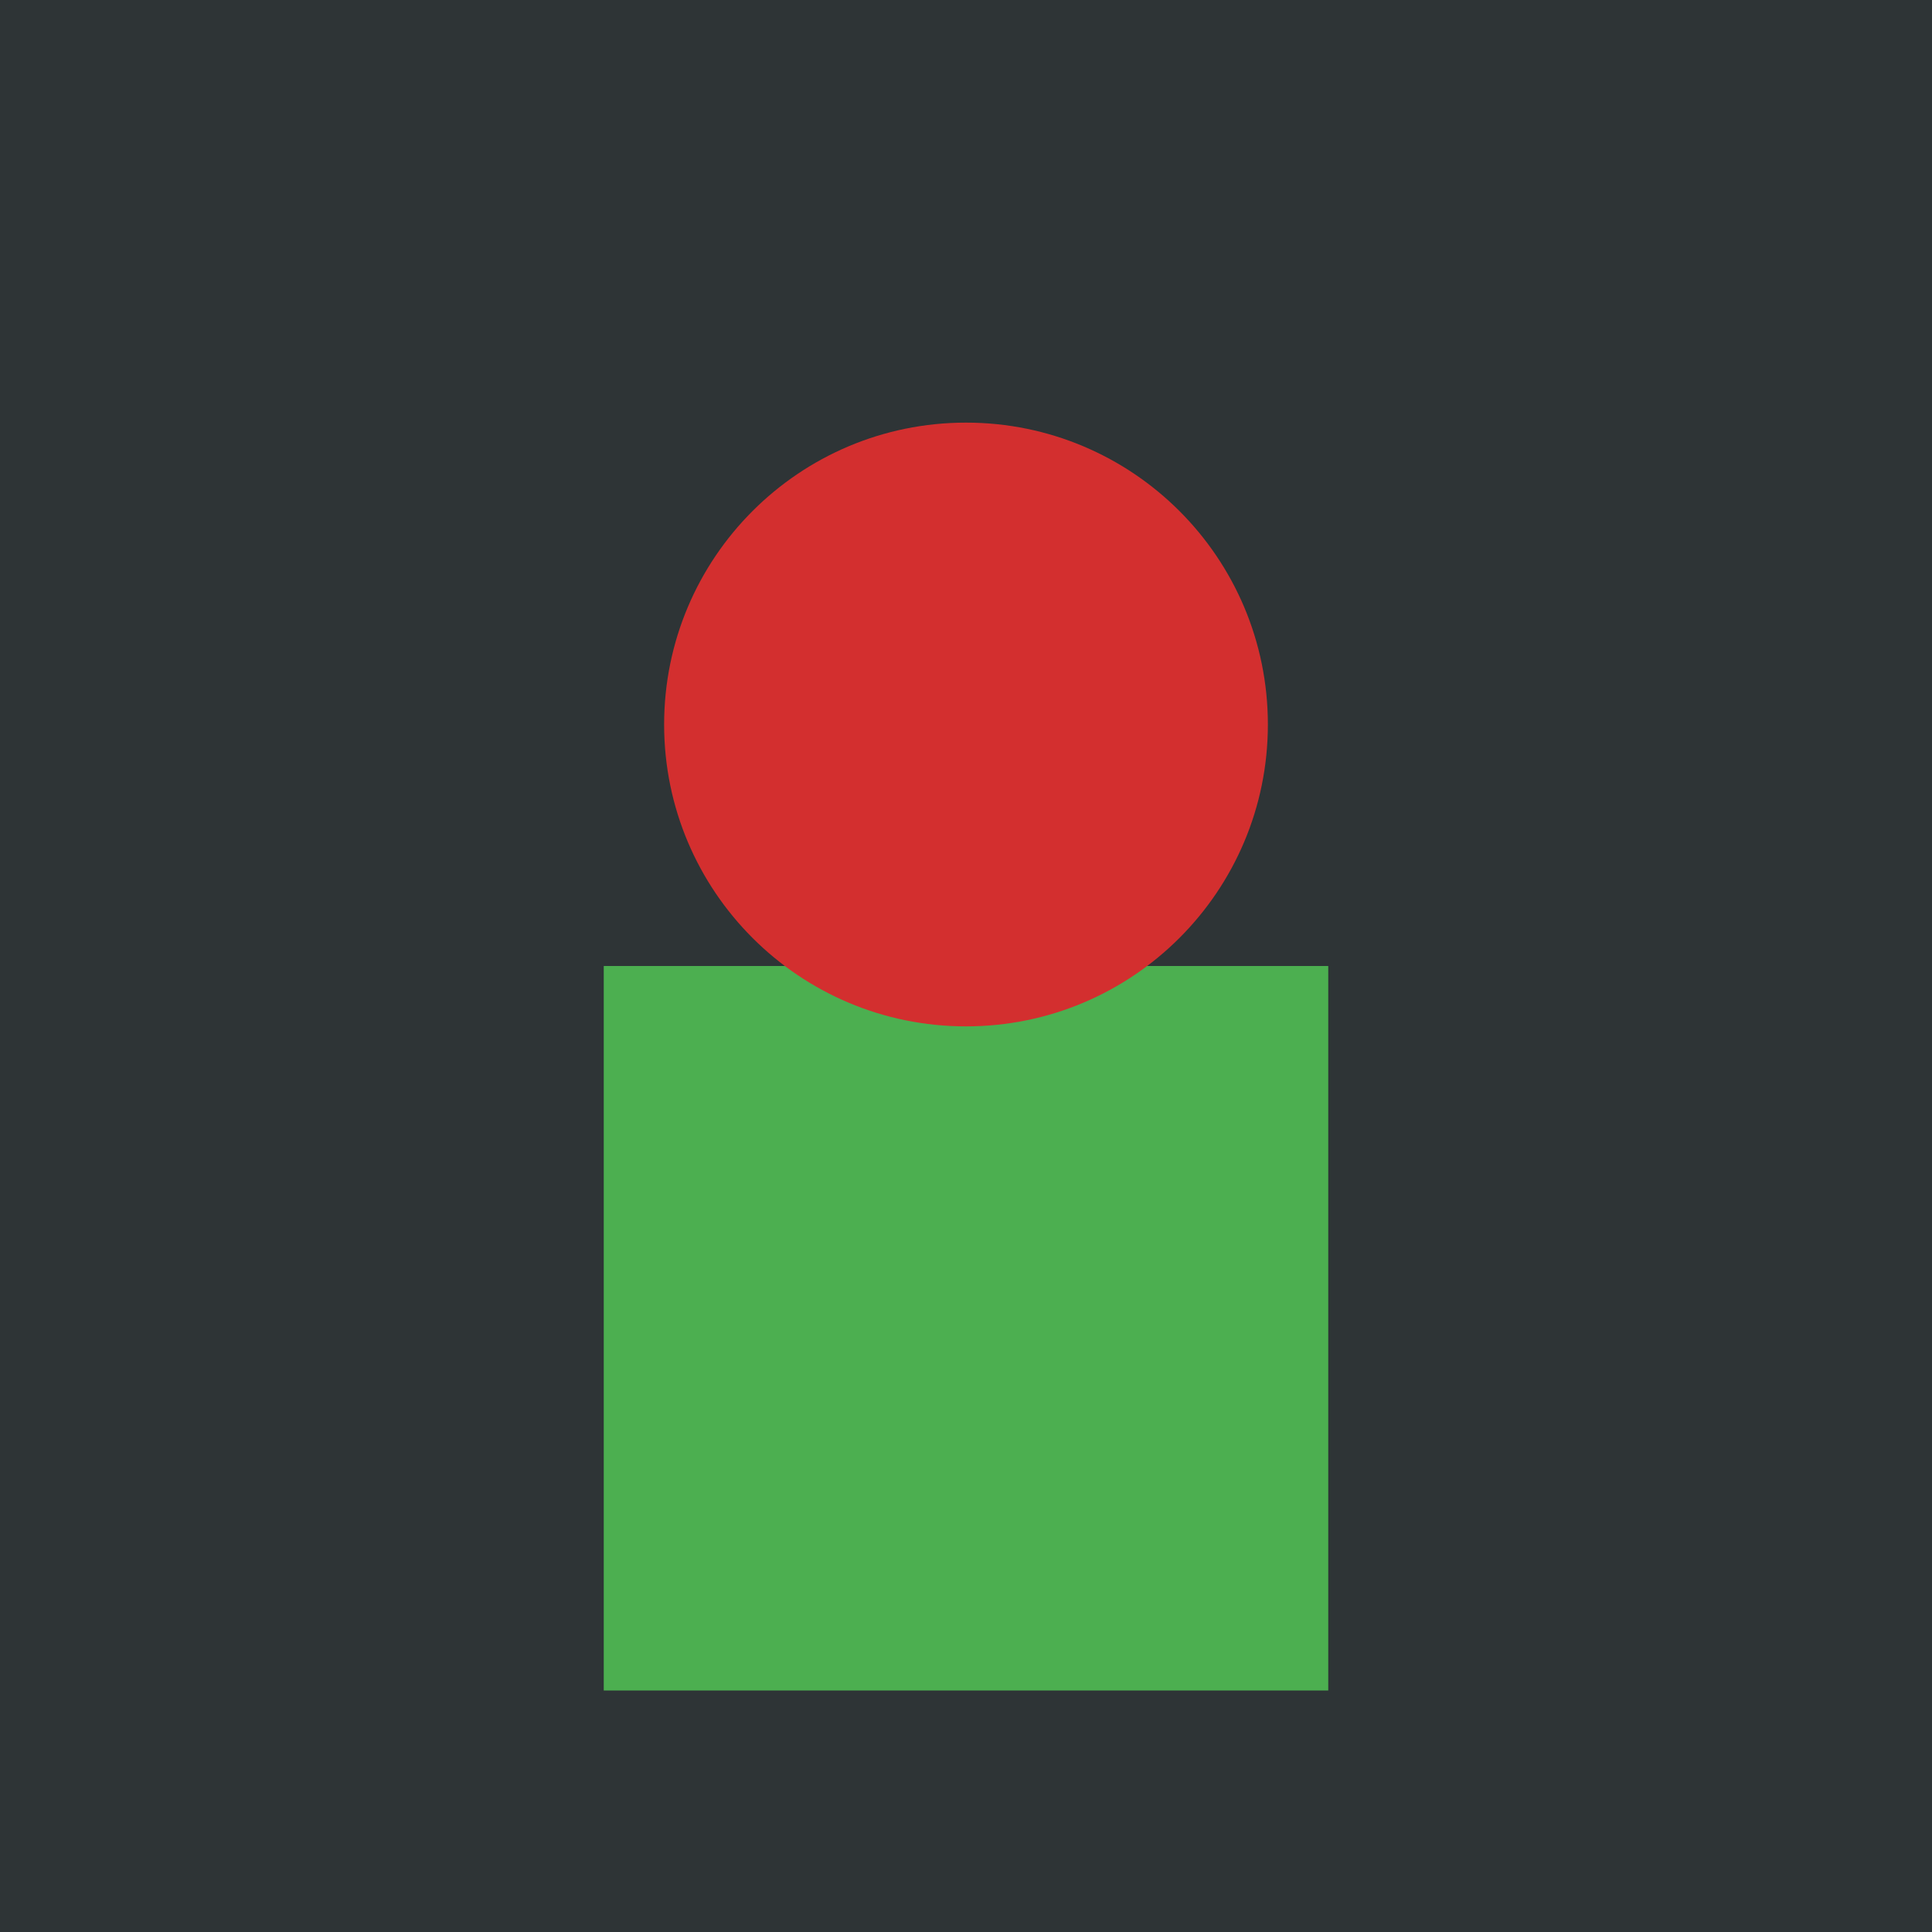
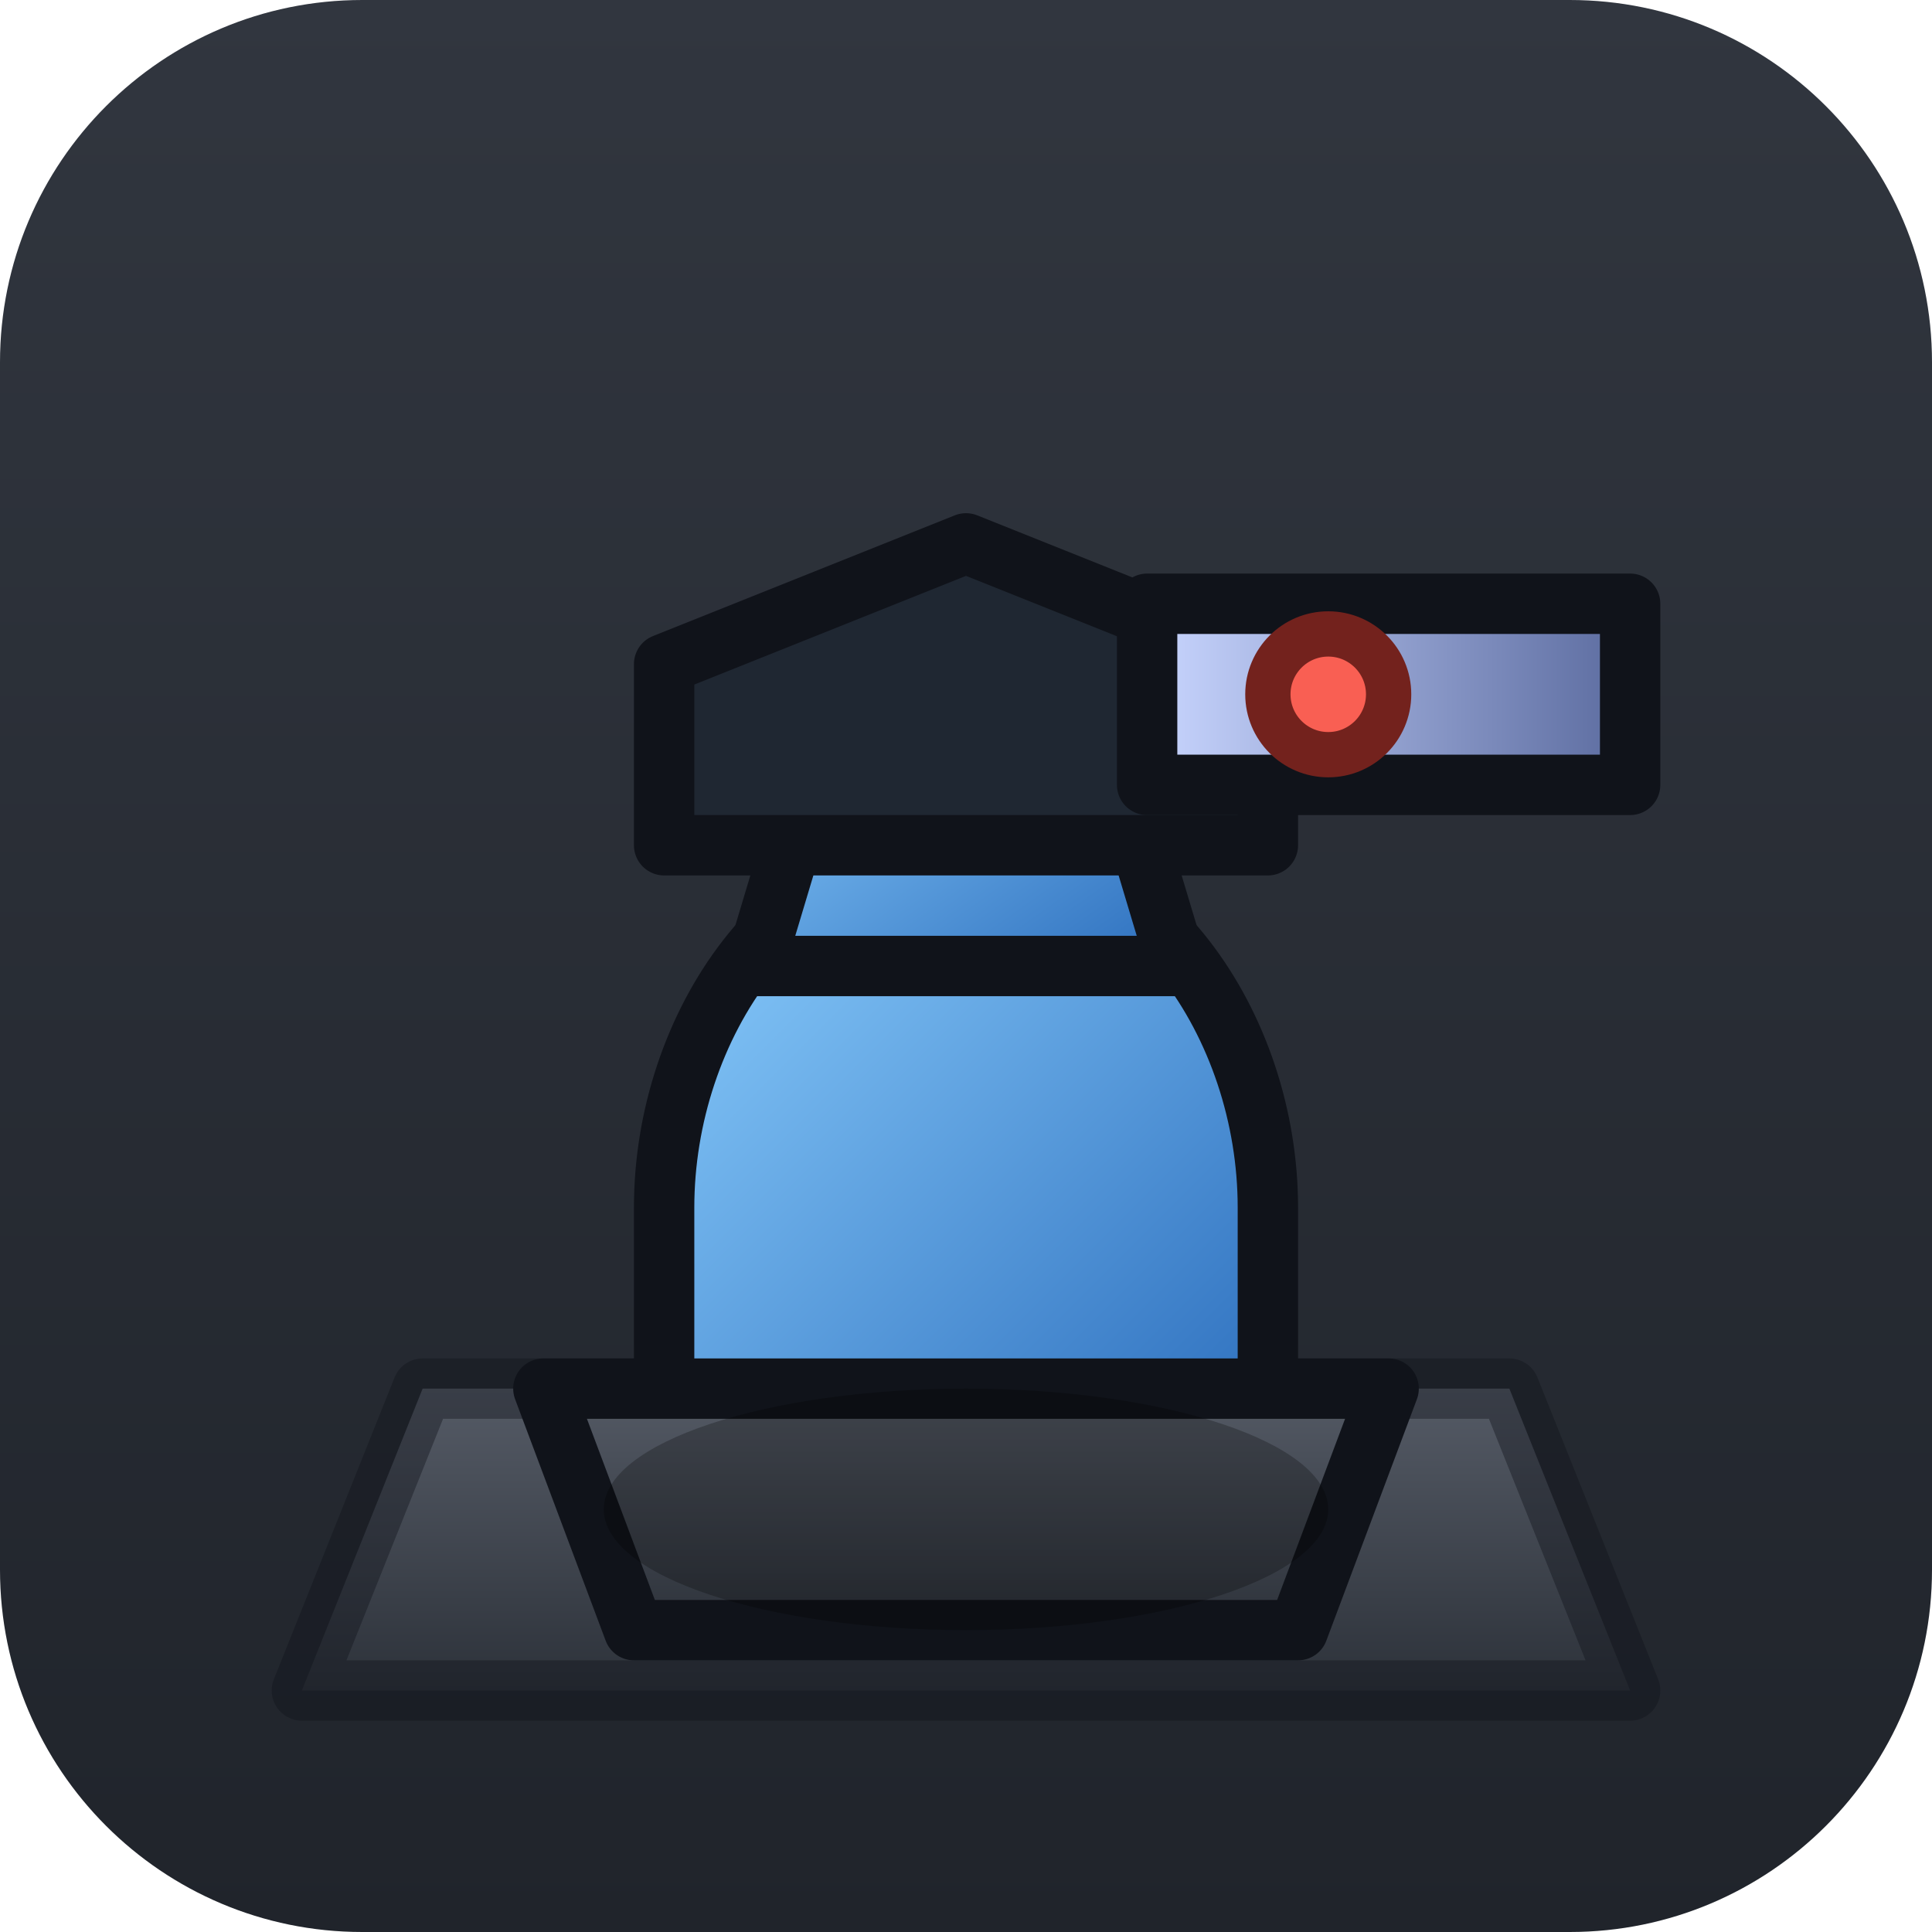
- <svg xmlns="http://www.w3.org/2000/svg" viewBox="0 0 64 64">
-   <rect width="64" height="64" fill="#2e3436" />
-   <rect x="20" y="32" width="24" height="24" fill="#4caf50" />
-   <circle cx="32" cy="24" r="10" fill="#d32f2f" />
+ <svg xmlns="http://www.w3.org/2000/svg" viewBox="0 0 64 64" role="img" aria-labelledby="title desc">
+   <defs>
+     <linearGradient id="bg" x1="0" y1="0" x2="0" y2="1">
+       <stop offset="0%" stop-color="#31363f" />
+       <stop offset="100%" stop-color="#20242b" />
+     </linearGradient>
+     <linearGradient id="turret" x1="0" y1="0" x2="1" y2="1">
+       <stop offset="0%" stop-color="#8dd0ff" />
+       <stop offset="100%" stop-color="#2c6ebd" />
+     </linearGradient>
+     <linearGradient id="base" x1="0" y1="0" x2="0" y2="1">
+       <stop offset="0%" stop-color="#555b66" />
+       <stop offset="100%" stop-color="#2d323a" />
+     </linearGradient>
+     <linearGradient id="barrel" x1="0" y1="0" x2="1" y2="0">
+       <stop offset="0%" stop-color="#c9d6ff" />
+       <stop offset="100%" stop-color="#5b6b9f" />
+     </linearGradient>
+   </defs>
+   <rect width="64" height="64" rx="12" fill="url(#bg)" />
+   <g fill="none" stroke="#10131a" stroke-opacity="0.4" stroke-width="2">
+     <path d="M14 46h36l4 10H10z" fill="url(#base)" stroke-linejoin="round" />
+   </g>
+   <g fill="url(#turret)">
+     <path d="M22 40c0-6 4-12 10-12s10 6 10 12v8H22z" stroke="#10131a" stroke-width="2" stroke-linejoin="round" />
+     <path d="M18 46h28l-3 8H21z" fill="url(#base)" stroke="#10131a" stroke-width="2" stroke-linejoin="round" />
+   </g>
+   <g stroke="#10131a" stroke-width="2" stroke-linecap="round" stroke-linejoin="round">
+     <path d="M28 22l-3 10h14l-3-10z" fill="url(#turret)" />
+     <path d="M32 18l-10 4v6h20v-6z" fill="#1f2732" />
+     <path d="M38 20h16v6H38z" fill="url(#barrel)" />
+     <circle cx="44" cy="23" r="2" fill="#f95f53" stroke="#73221d" stroke-width="1.5" />
+   </g>
+   <ellipse cx="32" cy="50" rx="12" ry="4" fill="#000" opacity="0.25" />
</svg>
